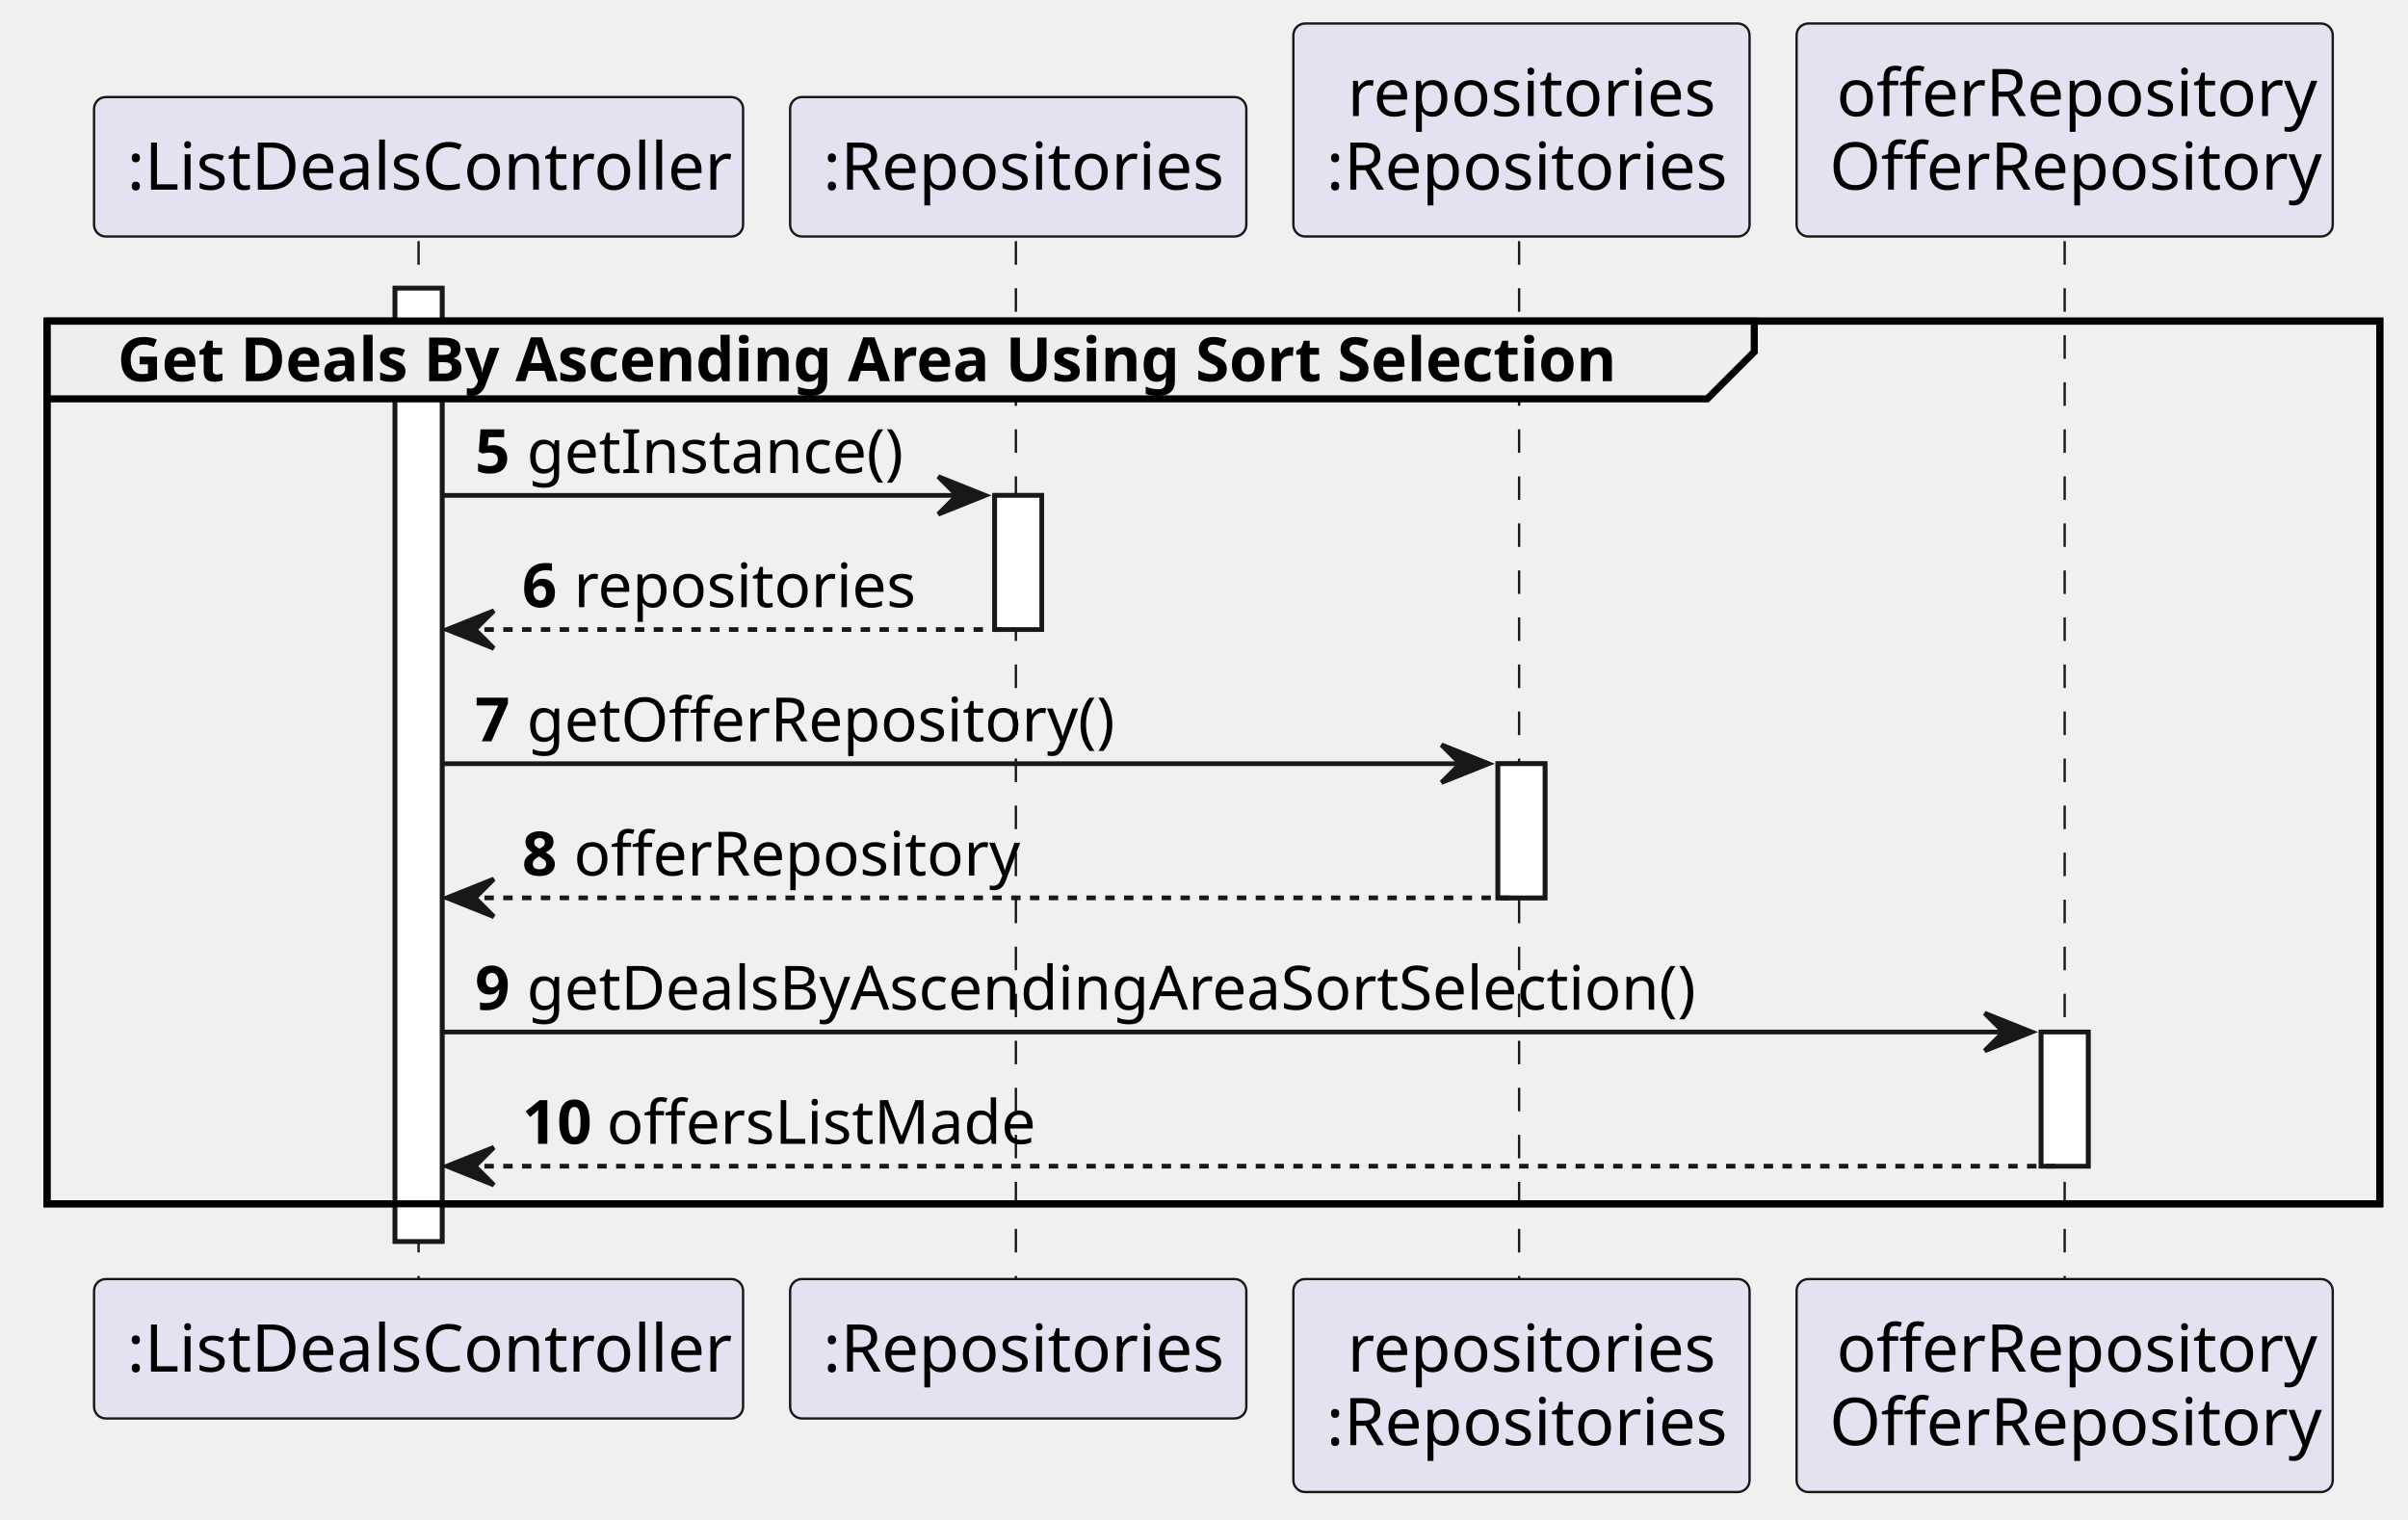
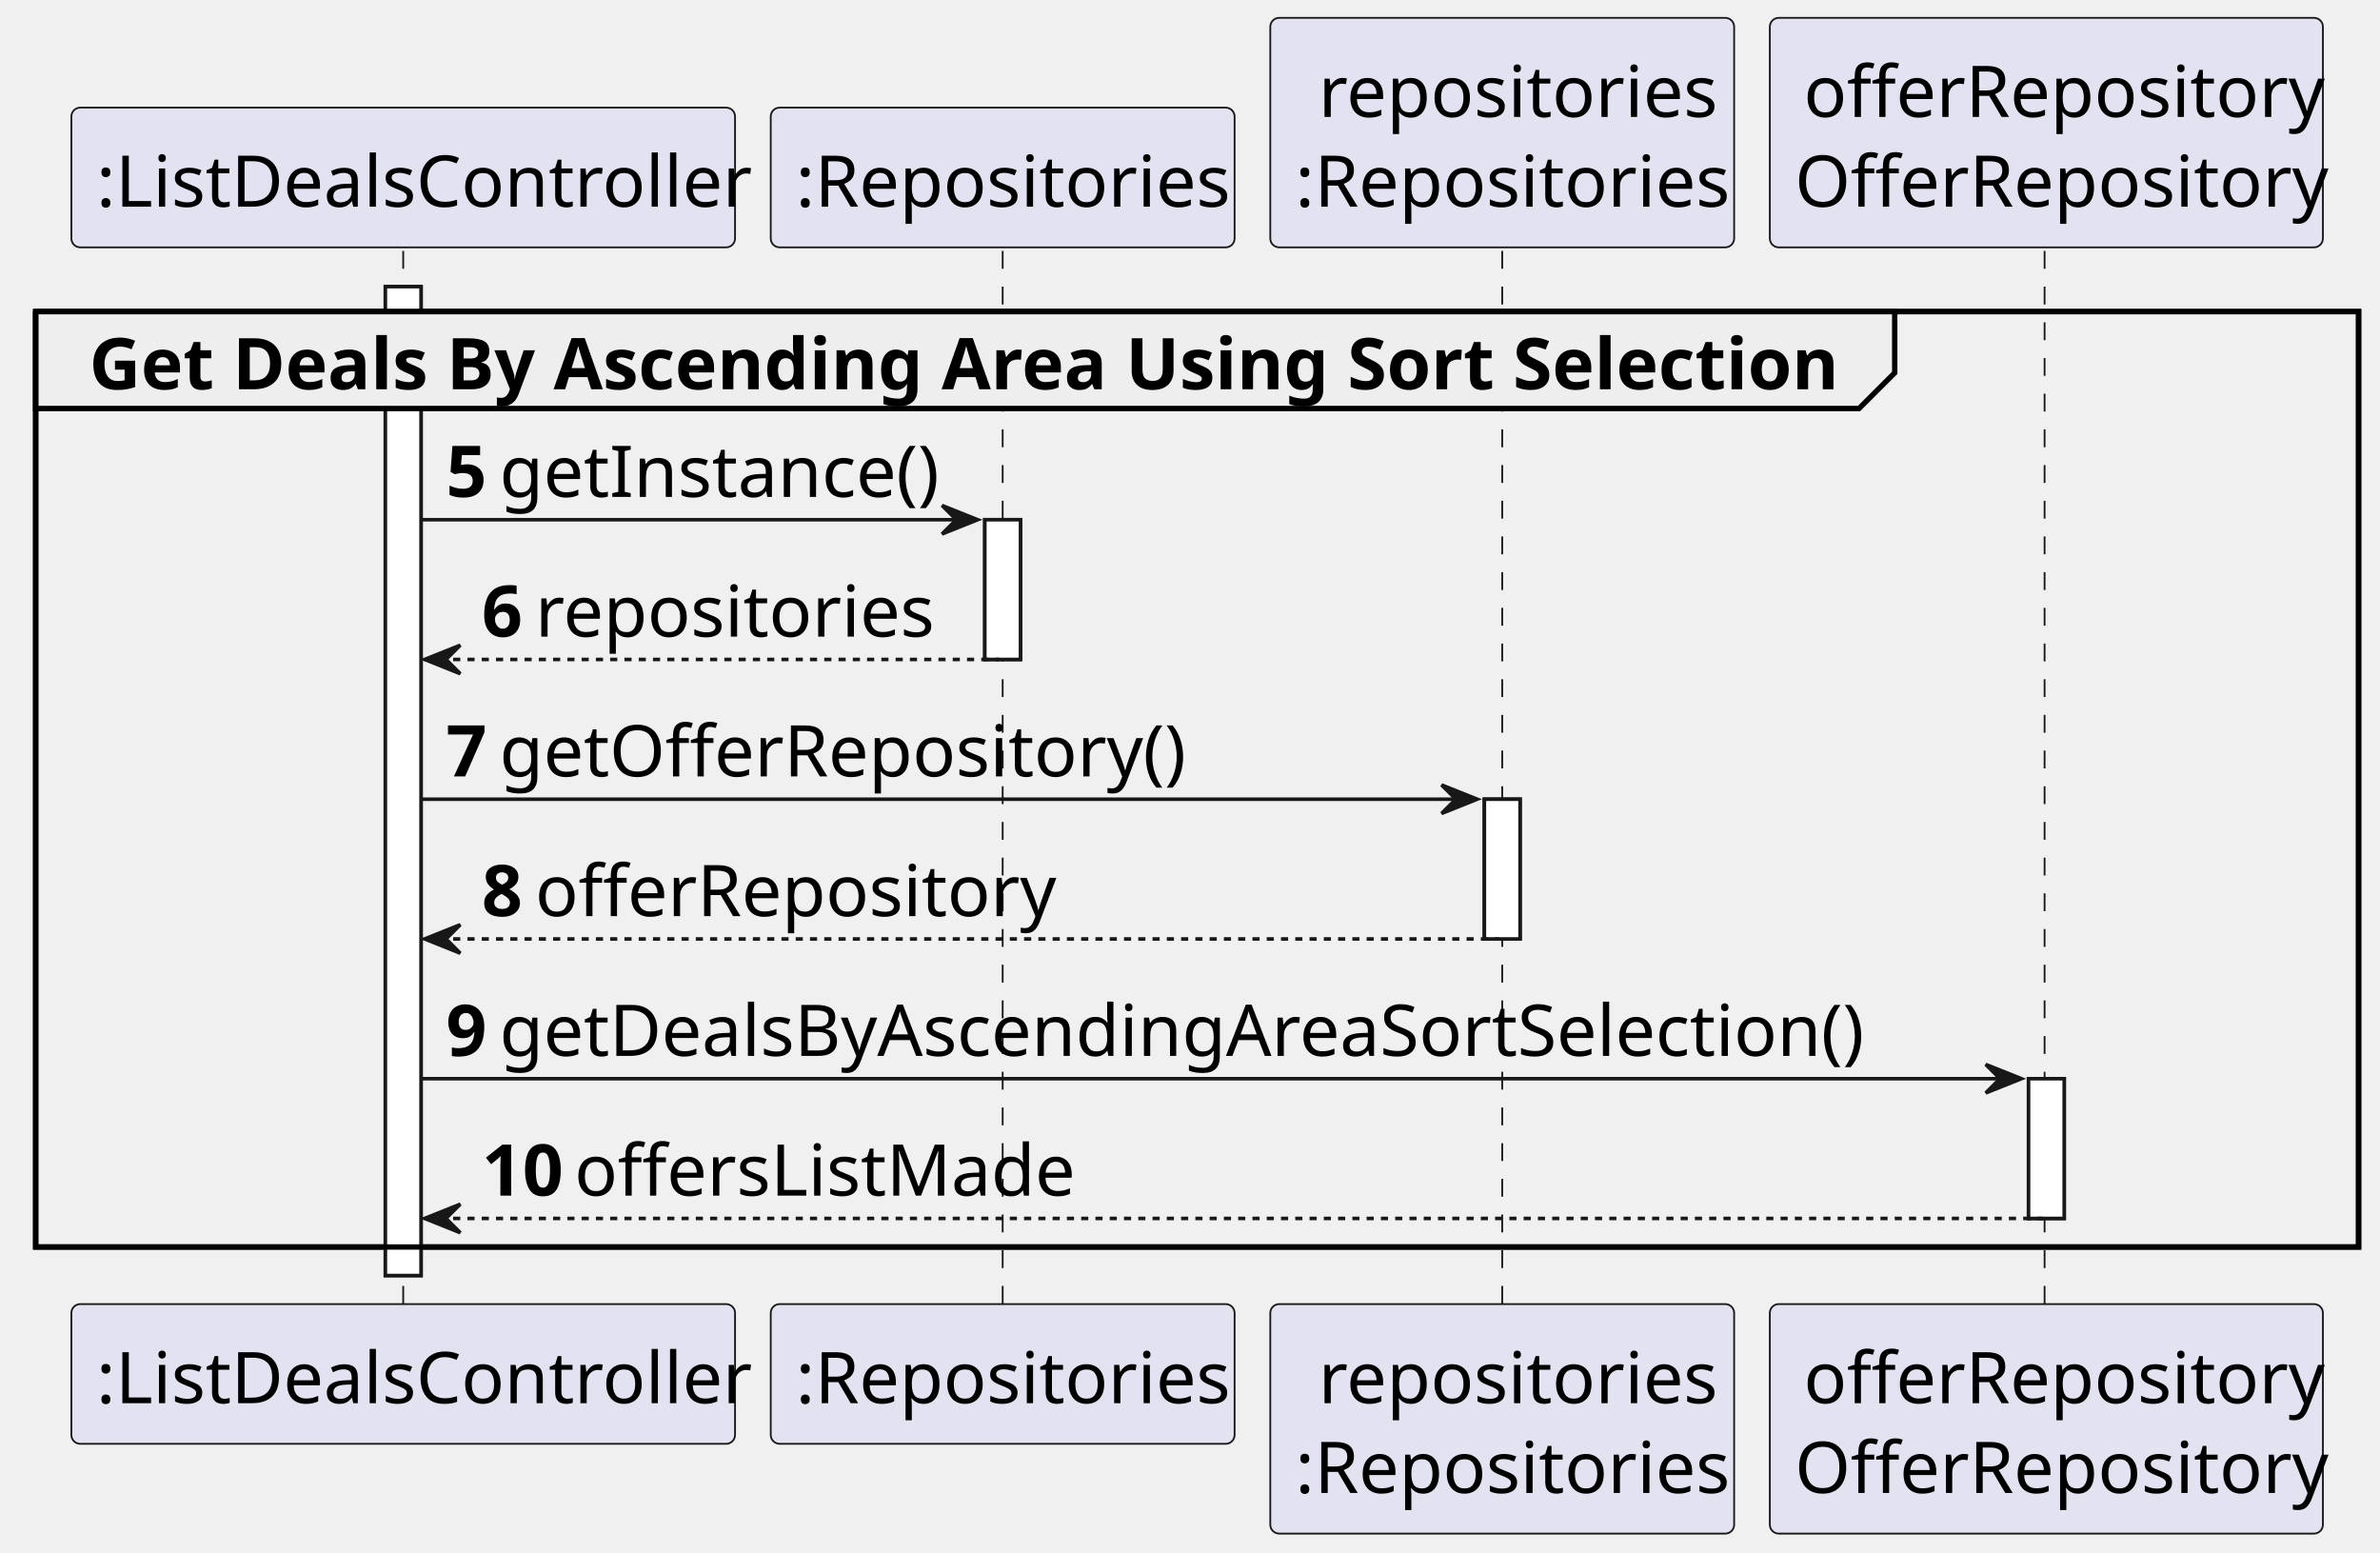
- <svg xmlns="http://www.w3.org/2000/svg" contentStyleType="text/css" height="323px" preserveAspectRatio="none" style="width:512px;height:323px;background:#FFFFFF;" version="1.1" viewBox="0 0 512 323" width="512px" zoomAndPan="magnify">
+ <svg xmlns="http://www.w3.org/2000/svg" contentStyleType="text/css" height="435px" preserveAspectRatio="none" style="width:667px;height:435px;background:#FFFFFF;" version="1.1" viewBox="0 0 667 435" width="667px" zoomAndPan="magnify">
  <defs />
  <g>
-     <rect fill="#FFFFFF" height="202.664" style="stroke:#181818;stroke-width:1.0;" width="10" x="84" y="61.281" />
-     <rect fill="#FFFFFF" height="28.523" style="stroke:#181818;stroke-width:1.0;" width="10" x="211.5" y="105.328" />
-     <rect fill="#FFFFFF" height="28.523" style="stroke:#181818;stroke-width:1.0;" width="10" x="318.5" y="162.375" />
-     <rect fill="#FFFFFF" height="28.523" style="stroke:#181818;stroke-width:1.0;" width="10" x="434" y="219.422" />
-     <rect fill="none" height="187.664" style="stroke:#000000;stroke-width:1.5;" width="496" x="10" y="68.281" />
-     <line style="stroke:#181818;stroke-width:0.5;stroke-dasharray:5.0,5.0;" x1="89" x2="89" y1="51.281" y2="272.945" />
-     <line style="stroke:#181818;stroke-width:0.5;stroke-dasharray:5.0,5.0;" x1="216" x2="216" y1="51.281" y2="272.945" />
-     <line style="stroke:#181818;stroke-width:0.5;stroke-dasharray:5.0,5.0;" x1="323" x2="323" y1="51.281" y2="272.945" />
-     <line style="stroke:#181818;stroke-width:0.5;stroke-dasharray:5.0,5.0;" x1="439" x2="439" y1="51.281" y2="272.945" />
-     <rect fill="#E2E2F0" height="29.641" rx="2.5" ry="2.5" style="stroke:#181818;stroke-width:0.5;" width="138" x="20" y="20.641" />
-     <text fill="#000000" font-family="sans-serif" font-size="14" lengthAdjust="spacing" textLength="124" x="27" y="40.315">:ListDealsController</text>
-     <rect fill="#E2E2F0" height="29.641" rx="2.5" ry="2.5" style="stroke:#181818;stroke-width:0.5;" width="138" x="20" y="271.945" />
-     <text fill="#000000" font-family="sans-serif" font-size="14" lengthAdjust="spacing" textLength="124" x="27" y="291.619">:ListDealsController</text>
-     <rect fill="#E2E2F0" height="29.641" rx="2.5" ry="2.5" style="stroke:#181818;stroke-width:0.5;" width="97" x="168" y="20.641" />
-     <text fill="#000000" font-family="sans-serif" font-size="14" lengthAdjust="spacing" textLength="83" x="175" y="40.315">:Repositories</text>
-     <rect fill="#E2E2F0" height="29.641" rx="2.5" ry="2.5" style="stroke:#181818;stroke-width:0.5;" width="97" x="168" y="271.945" />
-     <text fill="#000000" font-family="sans-serif" font-size="14" lengthAdjust="spacing" textLength="83" x="175" y="291.619">:Repositories</text>
-     <rect fill="#E2E2F0" height="45.281" rx="2.5" ry="2.5" style="stroke:#181818;stroke-width:0.5;" width="97" x="275" y="5" />
-     <text fill="#000000" font-family="sans-serif" font-size="14" lengthAdjust="spacing" textLength="74" x="286.5" y="24.674">repositories</text>
-     <text fill="#000000" font-family="sans-serif" font-size="14" lengthAdjust="spacing" textLength="83" x="282" y="40.315">:Repositories</text>
-     <rect fill="#E2E2F0" height="45.281" rx="2.5" ry="2.5" style="stroke:#181818;stroke-width:0.5;" width="97" x="275" y="271.945" />
-     <text fill="#000000" font-family="sans-serif" font-size="14" lengthAdjust="spacing" textLength="74" x="286.5" y="291.619">repositories</text>
-     <text fill="#000000" font-family="sans-serif" font-size="14" lengthAdjust="spacing" textLength="83" x="282" y="307.26">:Repositories</text>
-     <rect fill="#E2E2F0" height="45.281" rx="2.5" ry="2.5" style="stroke:#181818;stroke-width:0.5;" width="114" x="382" y="5" />
-     <text fill="#000000" font-family="sans-serif" font-size="14" lengthAdjust="spacing" textLength="97" x="390.5" y="24.674">offerRepository</text>
-     <text fill="#000000" font-family="sans-serif" font-size="14" lengthAdjust="spacing" textLength="100" x="389" y="40.315">OfferRepository</text>
-     <rect fill="#E2E2F0" height="45.281" rx="2.5" ry="2.5" style="stroke:#181818;stroke-width:0.5;" width="114" x="382" y="271.945" />
-     <text fill="#000000" font-family="sans-serif" font-size="14" lengthAdjust="spacing" textLength="97" x="390.5" y="291.619">offerRepository</text>
-     <text fill="#000000" font-family="sans-serif" font-size="14" lengthAdjust="spacing" textLength="100" x="389" y="307.26">OfferRepository</text>
-     <rect fill="#FFFFFF" height="202.664" style="stroke:#181818;stroke-width:1.0;" width="10" x="84" y="61.281" />
-     <rect fill="#FFFFFF" height="28.523" style="stroke:#181818;stroke-width:1.0;" width="10" x="211.5" y="105.328" />
-     <rect fill="#FFFFFF" height="28.523" style="stroke:#181818;stroke-width:1.0;" width="10" x="318.5" y="162.375" />
-     <rect fill="#FFFFFF" height="28.523" style="stroke:#181818;stroke-width:1.0;" width="10" x="434" y="219.422" />
-     <path d="M10,68.281 L373,68.281 L373,74.805 L363,84.805 L10,84.805 L10,68.281 " fill="#EEEEEE" style="stroke:#000000;stroke-width:1.5;" />
-     <rect fill="none" height="187.664" style="stroke:#000000;stroke-width:1.5;" width="496" x="10" y="68.281" />
-     <text fill="#000000" font-family="sans-serif" font-size="13" font-weight="bold" lengthAdjust="spacing" textLength="318" x="25" y="81.05">Get Deals By Ascending Area Using Sort Selection</text>
-     <polygon fill="#181818" points="199.5,101.328,209.5,105.328,199.5,109.328,203.5,105.328" style="stroke:#181818;stroke-width:1.0;" />
-     <line style="stroke:#181818;stroke-width:1.0;" x1="94" x2="205.5" y1="105.328" y2="105.328" />
-     <text fill="#000000" font-family="sans-serif" font-size="13" font-weight="bold" lengthAdjust="spacing" textLength="7" x="101" y="100.573">5</text>
-     <text fill="#000000" font-family="sans-serif" font-size="13" lengthAdjust="spacing" textLength="75" x="112" y="100.573">getInstance()</text>
-     <polygon fill="#181818" points="105,129.852,95,133.852,105,137.852,101,133.852" style="stroke:#181818;stroke-width:1.0;" />
-     <line style="stroke:#181818;stroke-width:1.0;stroke-dasharray:2.0,2.0;" x1="99" x2="215.5" y1="133.852" y2="133.852" />
-     <text fill="#000000" font-family="sans-serif" font-size="13" font-weight="bold" lengthAdjust="spacing" textLength="7" x="111" y="129.097">6</text>
-     <text fill="#000000" font-family="sans-serif" font-size="13" lengthAdjust="spacing" textLength="67" x="122" y="129.097">repositories</text>
-     <polygon fill="#181818" points="306.5,158.375,316.5,162.375,306.5,166.375,310.5,162.375" style="stroke:#181818;stroke-width:1.0;" />
-     <line style="stroke:#181818;stroke-width:1.0;" x1="94" x2="312.5" y1="162.375" y2="162.375" />
-     <text fill="#000000" font-family="sans-serif" font-size="13" font-weight="bold" lengthAdjust="spacing" textLength="7" x="101" y="157.62">7</text>
-     <text fill="#000000" font-family="sans-serif" font-size="13" lengthAdjust="spacing" textLength="115" x="112" y="157.62">getOfferRepository()</text>
-     <polygon fill="#181818" points="105,186.898,95,190.898,105,194.898,101,190.898" style="stroke:#181818;stroke-width:1.0;" />
-     <line style="stroke:#181818;stroke-width:1.0;stroke-dasharray:2.0,2.0;" x1="99" x2="322.5" y1="190.898" y2="190.898" />
-     <text fill="#000000" font-family="sans-serif" font-size="13" font-weight="bold" lengthAdjust="spacing" textLength="7" x="111" y="186.144">8</text>
-     <text fill="#000000" font-family="sans-serif" font-size="13" lengthAdjust="spacing" textLength="86" x="122" y="186.144">offerRepository</text>
-     <polygon fill="#181818" points="422,215.422,432,219.422,422,223.422,426,219.422" style="stroke:#181818;stroke-width:1.0;" />
-     <line style="stroke:#181818;stroke-width:1.0;" x1="94" x2="428" y1="219.422" y2="219.422" />
-     <text fill="#000000" font-family="sans-serif" font-size="13" font-weight="bold" lengthAdjust="spacing" textLength="7" x="101" y="214.667">9</text>
-     <text fill="#000000" font-family="sans-serif" font-size="13" lengthAdjust="spacing" textLength="241" x="112" y="214.667">getDealsByAscendingAreaSortSelection()</text>
-     <polygon fill="#181818" points="105,243.945,95,247.945,105,251.945,101,247.945" style="stroke:#181818;stroke-width:1.0;" />
-     <line style="stroke:#181818;stroke-width:1.0;stroke-dasharray:2.0,2.0;" x1="99" x2="438" y1="247.945" y2="247.945" />
-     <text fill="#000000" font-family="sans-serif" font-size="13" font-weight="bold" lengthAdjust="spacing" textLength="14" x="111" y="243.19">10</text>
-     <text fill="#000000" font-family="sans-serif" font-size="13" lengthAdjust="spacing" textLength="84" x="129" y="243.19">offersListMade</text>
+     <rect fill="#FFFFFF" height="277.094" style="stroke:#181818;stroke-width:1.0;" width="10" x="108" y="80.312" />
+     <rect fill="#FFFFFF" height="39.156" style="stroke:#181818;stroke-width:1.0;" width="10" x="276" y="145.625" />
+     <rect fill="#FFFFFF" height="39.156" style="stroke:#181818;stroke-width:1.0;" width="10" x="416" y="223.938" />
+     <rect fill="#FFFFFF" height="39.156" style="stroke:#181818;stroke-width:1.0;" width="10" x="568.5" y="302.25" />
+     <rect fill="none" height="262.094" style="stroke:#000000;stroke-width:1.5;" width="651" x="10" y="87.312" />
+     <line style="stroke:#181818;stroke-width:0.5;stroke-dasharray:5.0,5.0;" x1="113" x2="113" y1="70.312" y2="366.406" />
+     <line style="stroke:#181818;stroke-width:0.5;stroke-dasharray:5.0,5.0;" x1="281" x2="281" y1="70.312" y2="366.406" />
+     <line style="stroke:#181818;stroke-width:0.5;stroke-dasharray:5.0,5.0;" x1="421" x2="421" y1="70.312" y2="366.406" />
+     <line style="stroke:#181818;stroke-width:0.5;stroke-dasharray:5.0,5.0;" x1="573" x2="573" y1="70.312" y2="366.406" />
+     <rect fill="#E2E2F0" height="39.156" rx="2.5" ry="2.5" style="stroke:#181818;stroke-width:0.5;" width="186" x="20" y="30.156" />
+     <text fill="#000000" font-family="sans-serif" font-size="20" lengthAdjust="spacing" textLength="172" x="27" y="57.918">:ListDealsController</text>
+     <rect fill="#E2E2F0" height="39.156" rx="2.5" ry="2.5" style="stroke:#181818;stroke-width:0.5;" width="186" x="20" y="365.406" />
+     <text fill="#000000" font-family="sans-serif" font-size="20" lengthAdjust="spacing" textLength="172" x="27" y="393.168">:ListDealsController</text>
+     <rect fill="#E2E2F0" height="39.156" rx="2.5" ry="2.5" style="stroke:#181818;stroke-width:0.5;" width="130" x="216" y="30.156" />
+     <text fill="#000000" font-family="sans-serif" font-size="20" lengthAdjust="spacing" textLength="116" x="223" y="57.918">:Repositories</text>
+     <rect fill="#E2E2F0" height="39.156" rx="2.5" ry="2.5" style="stroke:#181818;stroke-width:0.5;" width="130" x="216" y="365.406" />
+     <text fill="#000000" font-family="sans-serif" font-size="20" lengthAdjust="spacing" textLength="116" x="223" y="393.168">:Repositories</text>
+     <rect fill="#E2E2F0" height="64.312" rx="2.5" ry="2.5" style="stroke:#181818;stroke-width:0.5;" width="130" x="356" y="5" />
+     <text fill="#000000" font-family="sans-serif" font-size="20" lengthAdjust="spacing" textLength="103" x="369.5" y="32.762">repositories</text>
+     <text fill="#000000" font-family="sans-serif" font-size="20" lengthAdjust="spacing" textLength="116" x="363" y="57.918">:Repositories</text>
+     <rect fill="#E2E2F0" height="64.312" rx="2.5" ry="2.5" style="stroke:#181818;stroke-width:0.5;" width="130" x="356" y="365.406" />
+     <text fill="#000000" font-family="sans-serif" font-size="20" lengthAdjust="spacing" textLength="103" x="369.5" y="393.168">repositories</text>
+     <text fill="#000000" font-family="sans-serif" font-size="20" lengthAdjust="spacing" textLength="116" x="363" y="418.324">:Repositories</text>
+     <rect fill="#E2E2F0" height="64.312" rx="2.5" ry="2.5" style="stroke:#181818;stroke-width:0.5;" width="155" x="496" y="5" />
+     <text fill="#000000" font-family="sans-serif" font-size="20" lengthAdjust="spacing" textLength="136" x="505.5" y="32.762">offerRepository</text>
+     <text fill="#000000" font-family="sans-serif" font-size="20" lengthAdjust="spacing" textLength="141" x="503" y="57.918">OfferRepository</text>
+     <rect fill="#E2E2F0" height="64.312" rx="2.5" ry="2.5" style="stroke:#181818;stroke-width:0.5;" width="155" x="496" y="365.406" />
+     <text fill="#000000" font-family="sans-serif" font-size="20" lengthAdjust="spacing" textLength="136" x="505.5" y="393.168">offerRepository</text>
+     <text fill="#000000" font-family="sans-serif" font-size="20" lengthAdjust="spacing" textLength="141" x="503" y="418.324">OfferRepository</text>
+     <rect fill="#FFFFFF" height="277.094" style="stroke:#181818;stroke-width:1.0;" width="10" x="108" y="80.312" />
+     <rect fill="#FFFFFF" height="39.156" style="stroke:#181818;stroke-width:1.0;" width="10" x="276" y="145.625" />
+     <rect fill="#FFFFFF" height="39.156" style="stroke:#181818;stroke-width:1.0;" width="10" x="416" y="223.938" />
+     <rect fill="#FFFFFF" height="39.156" style="stroke:#181818;stroke-width:1.0;" width="10" x="568.5" y="302.25" />
+     <path d="M10,87.312 L531,87.312 L531,104.469 L521,114.469 L10,114.469 L10,87.312 " fill="#EEEEEE" style="stroke:#000000;stroke-width:1.5;" />
+     <rect fill="none" height="262.094" style="stroke:#000000;stroke-width:1.5;" width="651" x="10" y="87.312" />
+     <text fill="#000000" font-family="sans-serif" font-size="20" font-weight="bold" lengthAdjust="spacing" textLength="476" x="25" y="109.074">Get Deals By Ascending Area Using Sort Selection</text>
+     <polygon fill="#181818" points="264,141.625,274,145.625,264,149.625,268,145.625" style="stroke:#181818;stroke-width:1.0;" />
+     <line style="stroke:#181818;stroke-width:1.0;" x1="118" x2="270" y1="145.625" y2="145.625" />
+     <text fill="#000000" font-family="sans-serif" font-size="20" font-weight="bold" lengthAdjust="spacing" textLength="11" x="125" y="139.231">5</text>
+     <text fill="#000000" font-family="sans-serif" font-size="20" lengthAdjust="spacing" textLength="116" x="140" y="139.231">getInstance()</text>
+     <polygon fill="#181818" points="129,180.781,119,184.781,129,188.781,125,184.781" style="stroke:#181818;stroke-width:1.0;" />
+     <line style="stroke:#181818;stroke-width:1.0;stroke-dasharray:2.0,2.0;" x1="123" x2="280" y1="184.781" y2="184.781" />
+     <text fill="#000000" font-family="sans-serif" font-size="20" font-weight="bold" lengthAdjust="spacing" textLength="11" x="135" y="178.387">6</text>
+     <text fill="#000000" font-family="sans-serif" font-size="20" lengthAdjust="spacing" textLength="103" x="150" y="178.387">repositories</text>
+     <polygon fill="#181818" points="404,219.938,414,223.938,404,227.938,408,223.938" style="stroke:#181818;stroke-width:1.0;" />
+     <line style="stroke:#181818;stroke-width:1.0;" x1="118" x2="410" y1="223.938" y2="223.938" />
+     <text fill="#000000" font-family="sans-serif" font-size="20" font-weight="bold" lengthAdjust="spacing" textLength="11" x="125" y="217.543">7</text>
+     <text fill="#000000" font-family="sans-serif" font-size="20" lengthAdjust="spacing" textLength="183" x="140" y="217.543">getOfferRepository()</text>
+     <polygon fill="#181818" points="129,259.094,119,263.094,129,267.094,125,263.094" style="stroke:#181818;stroke-width:1.0;" />
+     <line style="stroke:#181818;stroke-width:1.0;stroke-dasharray:2.0,2.0;" x1="123" x2="420" y1="263.094" y2="263.094" />
+     <text fill="#000000" font-family="sans-serif" font-size="20" font-weight="bold" lengthAdjust="spacing" textLength="11" x="135" y="256.699">8</text>
+     <text fill="#000000" font-family="sans-serif" font-size="20" lengthAdjust="spacing" textLength="136" x="150" y="256.699">offerRepository</text>
+     <polygon fill="#181818" points="556.5,298.25,566.5,302.25,556.5,306.25,560.5,302.25" style="stroke:#181818;stroke-width:1.0;" />
+     <line style="stroke:#181818;stroke-width:1.0;" x1="118" x2="562.5" y1="302.25" y2="302.25" />
+     <text fill="#000000" font-family="sans-serif" font-size="20" font-weight="bold" lengthAdjust="spacing" textLength="11" x="125" y="295.856">9</text>
+     <text fill="#000000" font-family="sans-serif" font-size="20" lengthAdjust="spacing" textLength="364" x="140" y="295.856">getDealsByAscendingAreaSortSelection()</text>
+     <polygon fill="#181818" points="129,337.406,119,341.406,129,345.406,125,341.406" style="stroke:#181818;stroke-width:1.0;" />
+     <line style="stroke:#181818;stroke-width:1.0;stroke-dasharray:2.0,2.0;" x1="123" x2="572.5" y1="341.406" y2="341.406" />
+     <text fill="#000000" font-family="sans-serif" font-size="20" font-weight="bold" lengthAdjust="spacing" textLength="22" x="135" y="335.012">10</text>
+     <text fill="#000000" font-family="sans-serif" font-size="20" lengthAdjust="spacing" textLength="132" x="161" y="335.012">offersListMade</text>
  </g>
</svg>
